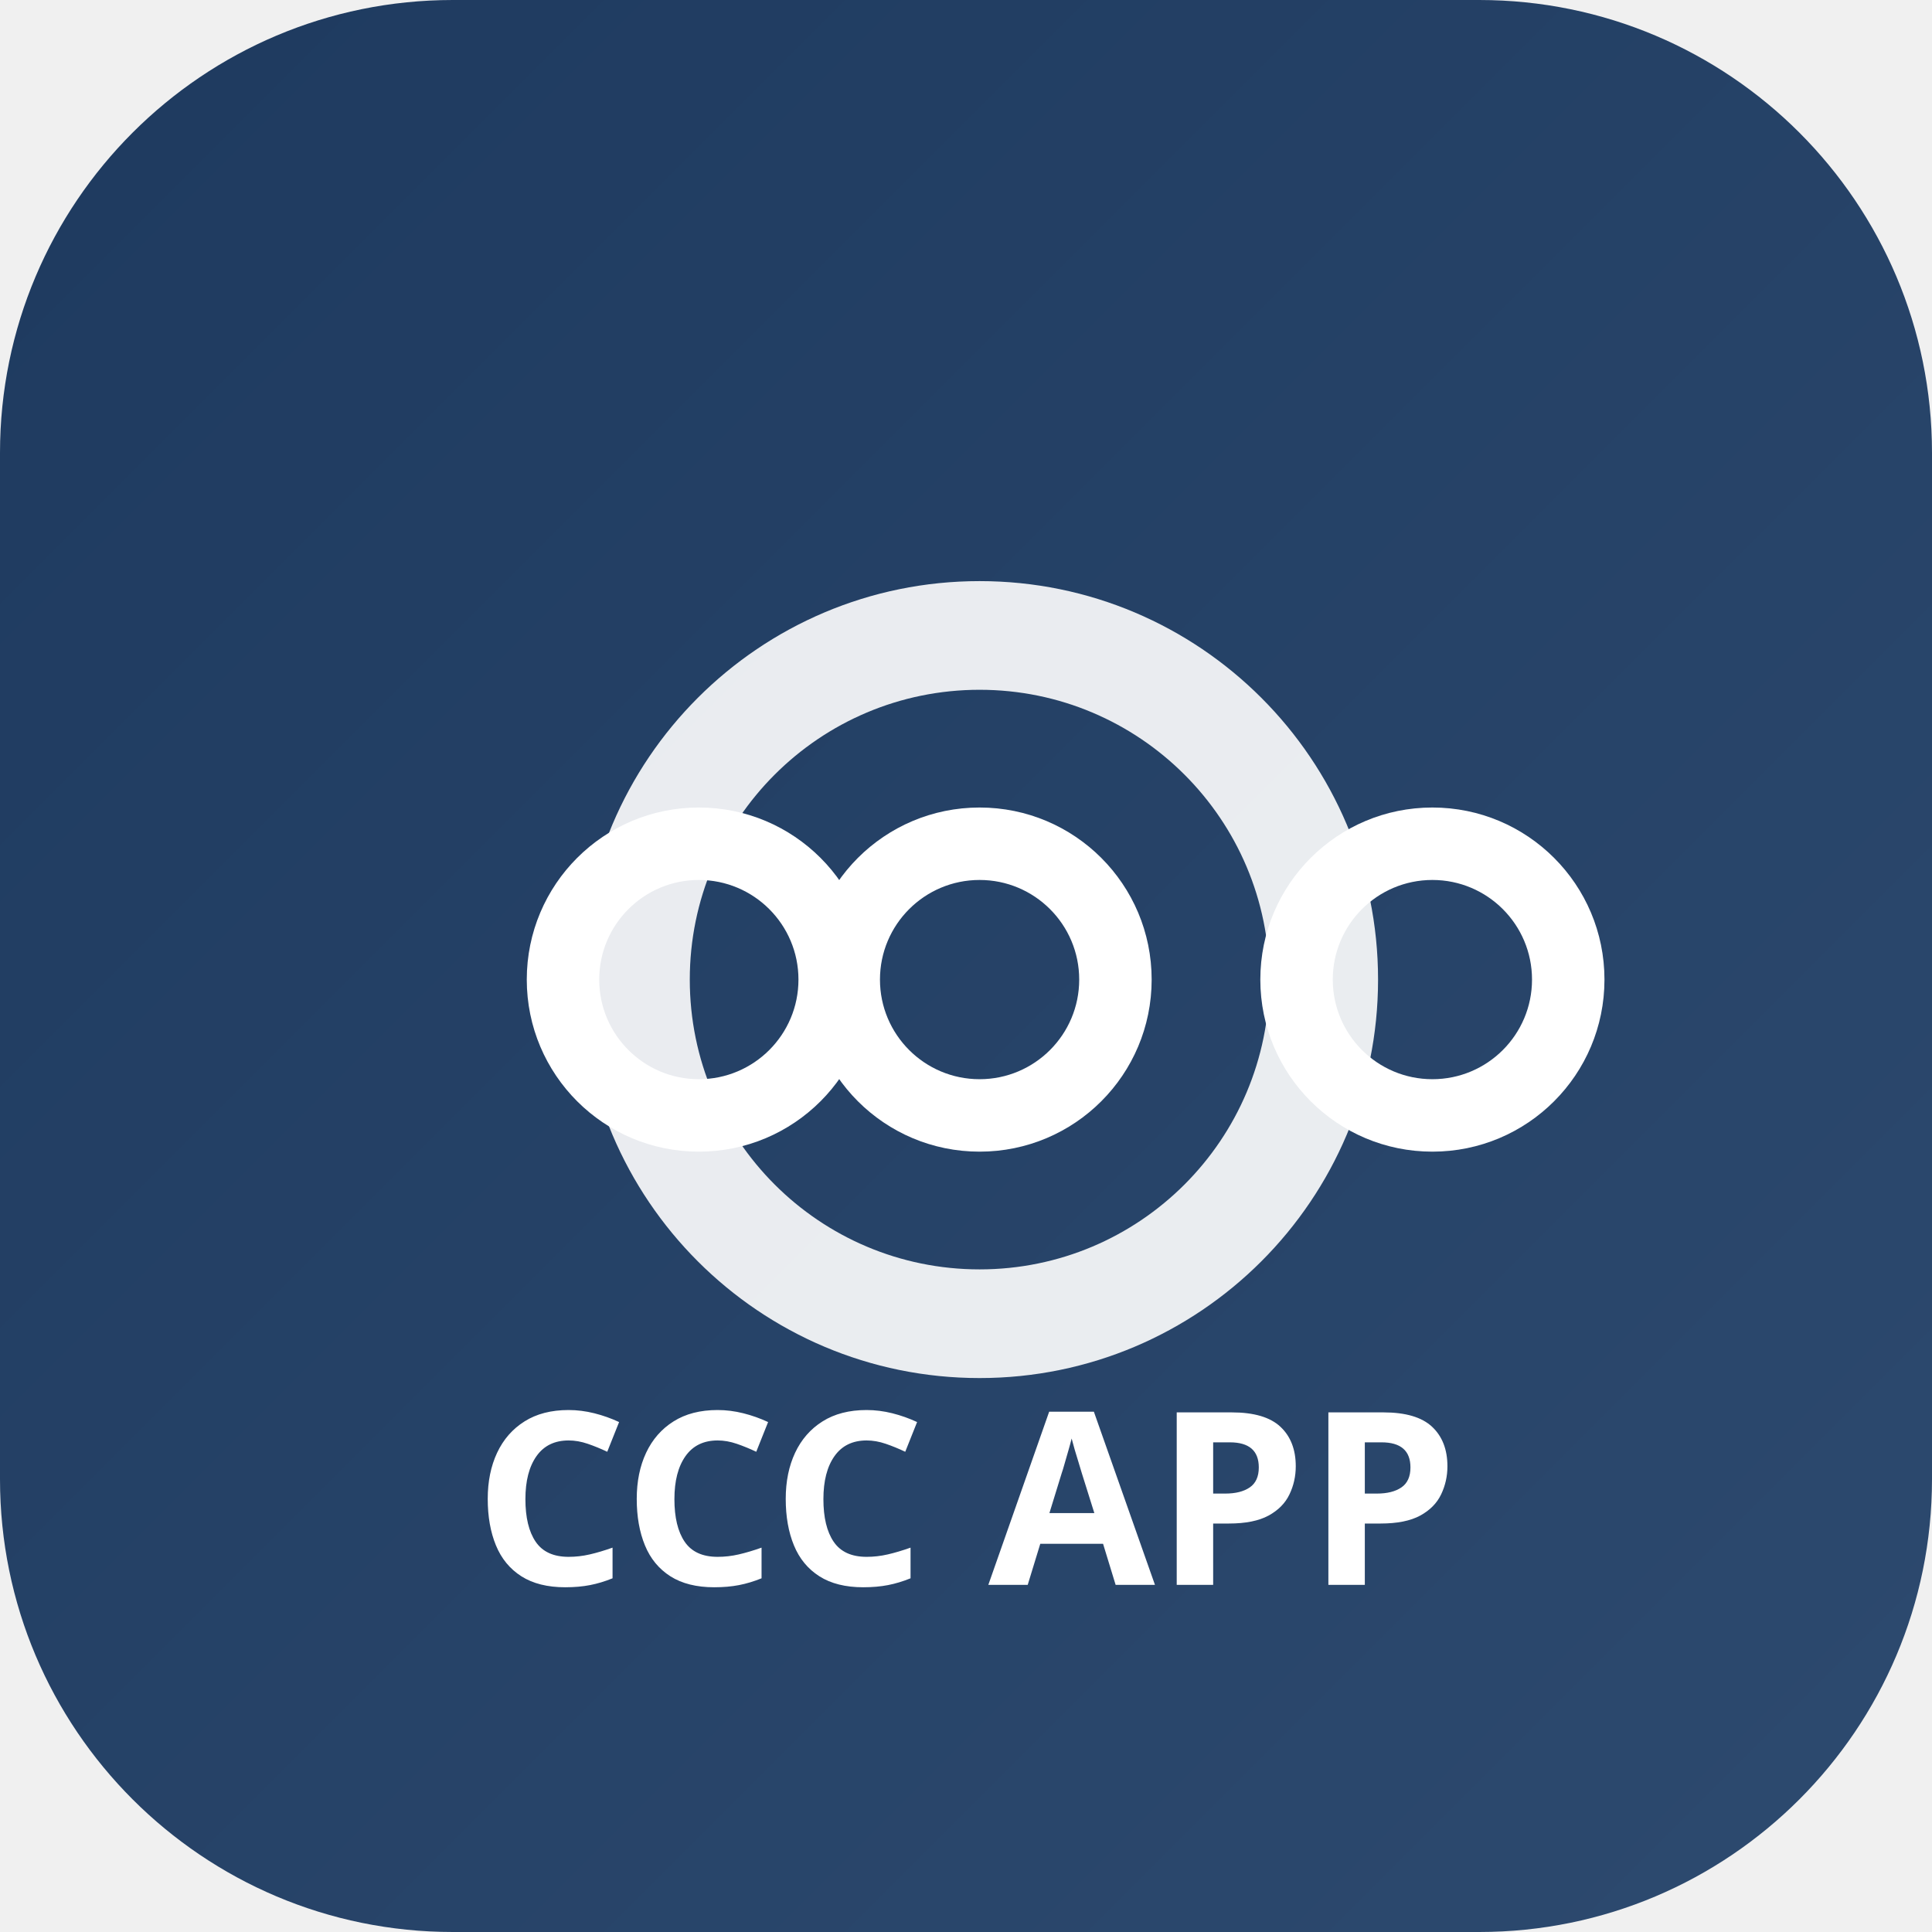
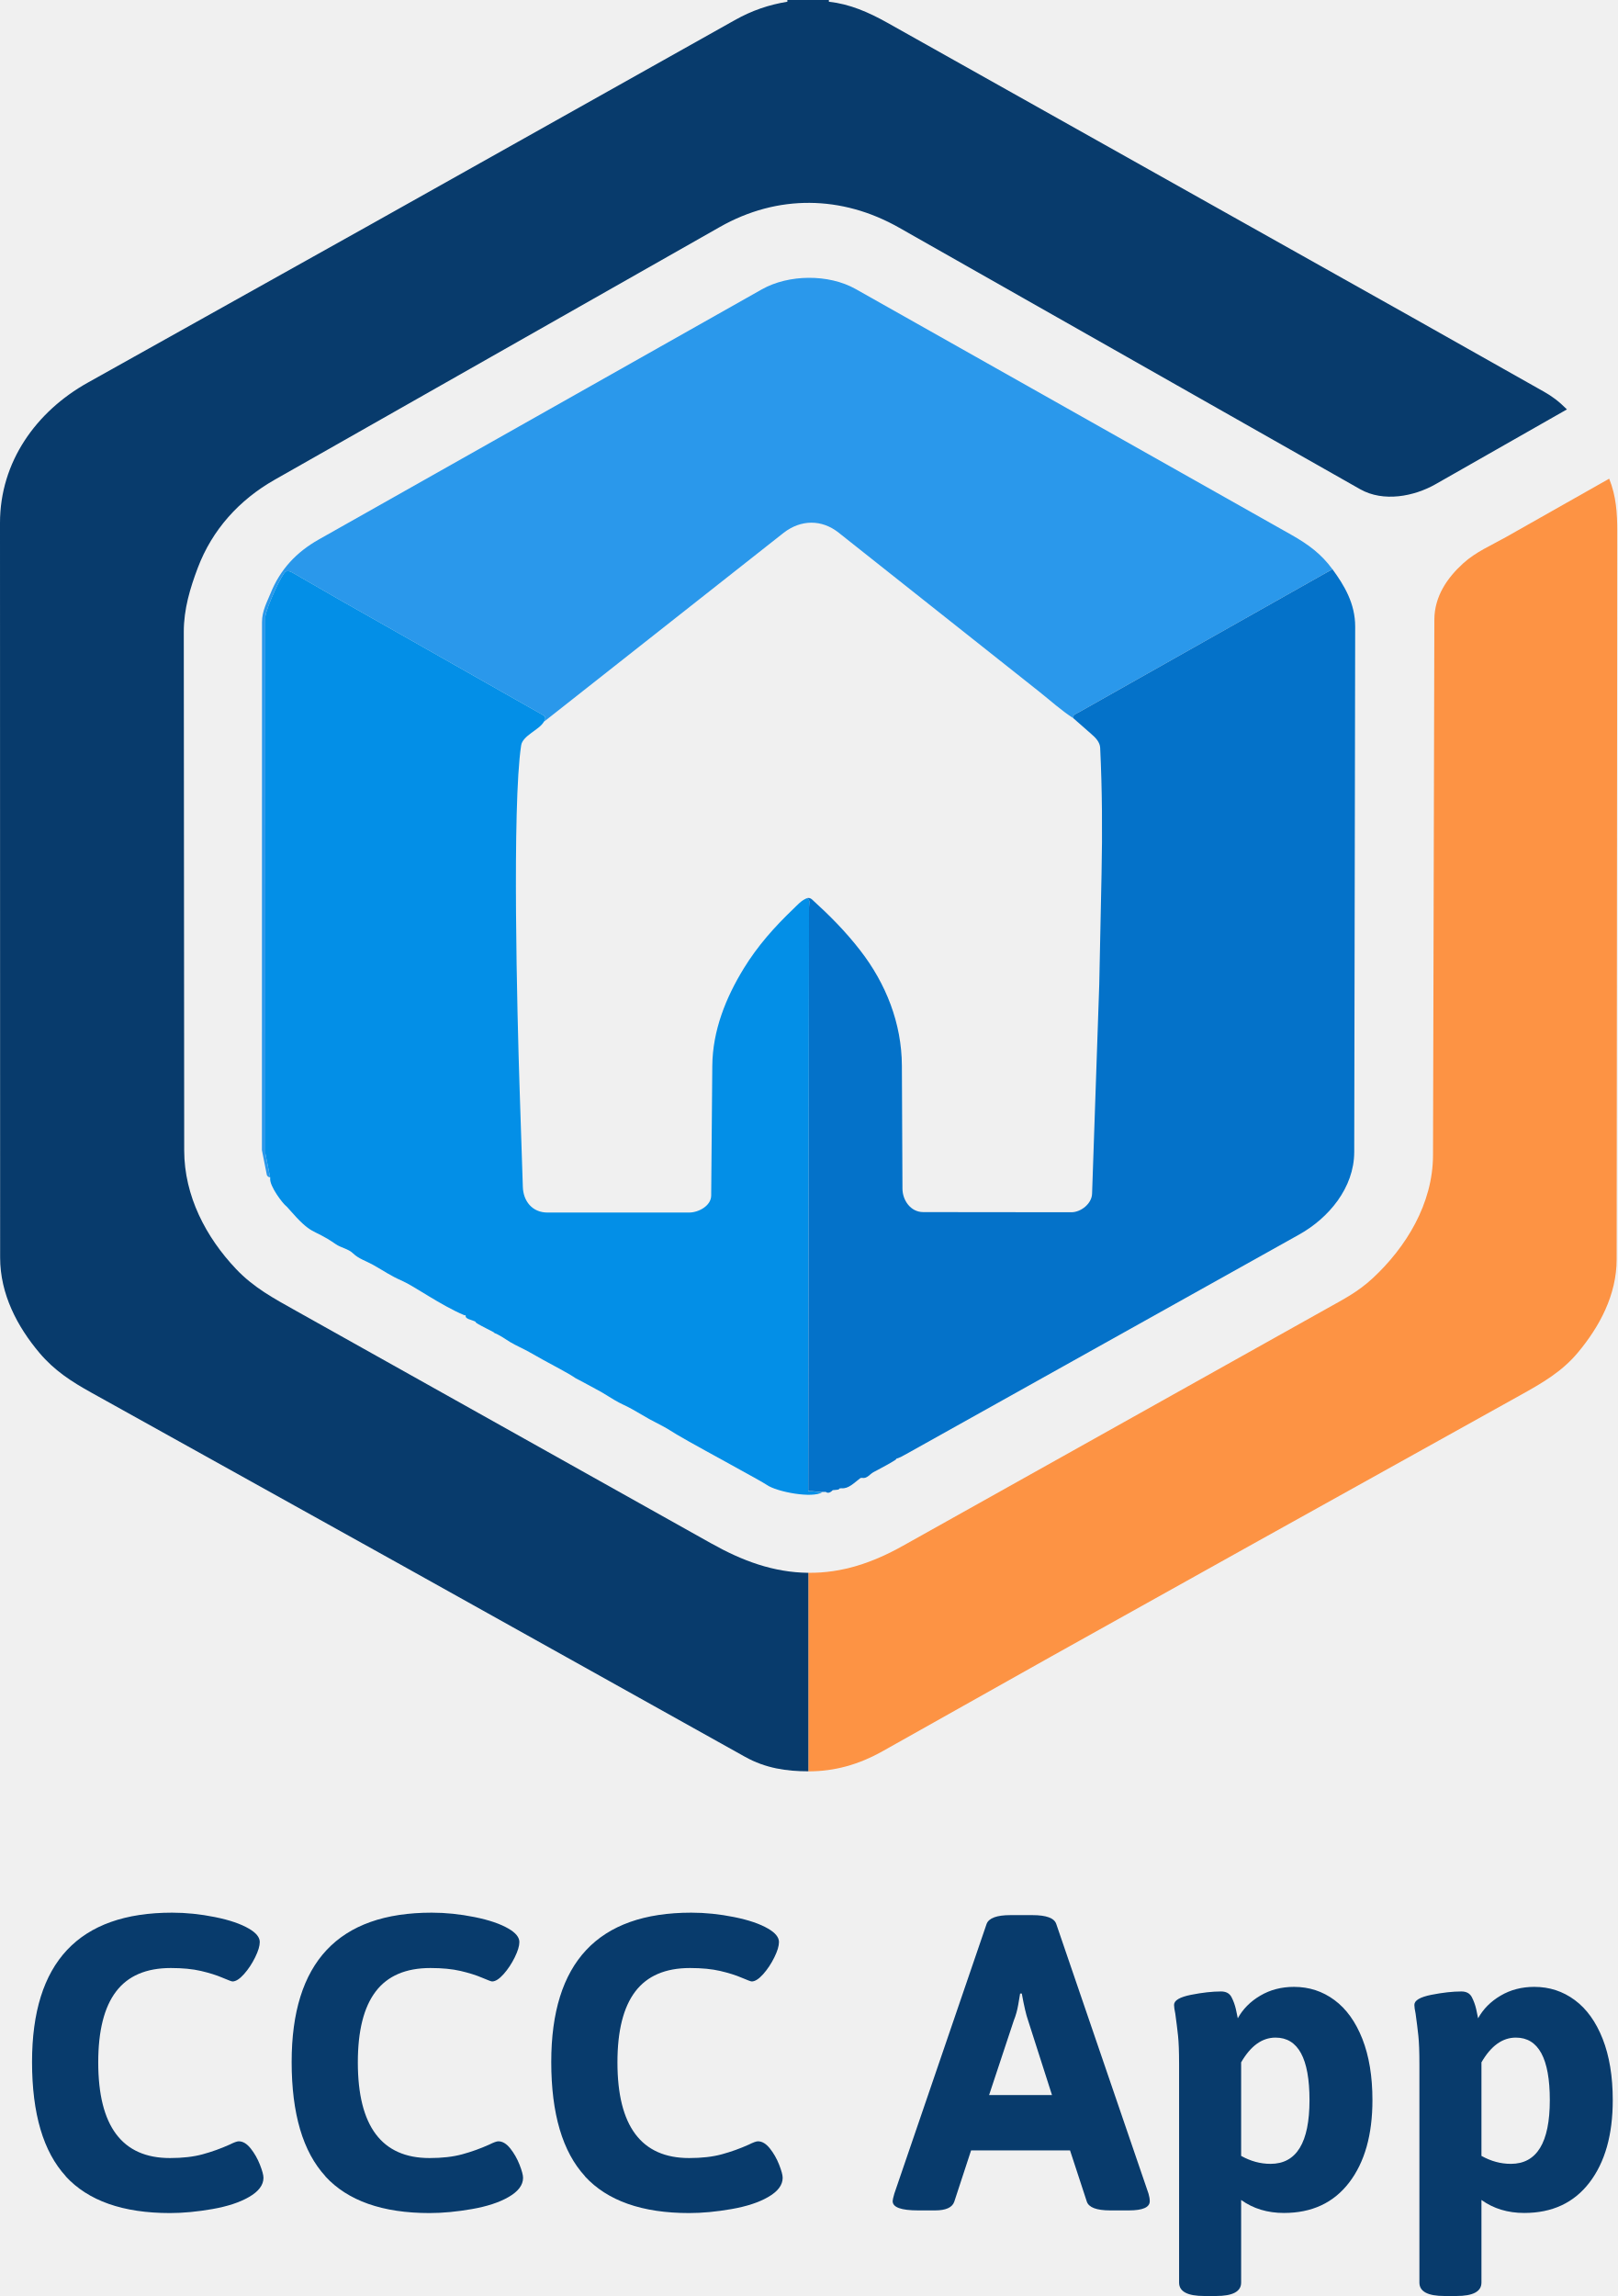
- <svg xmlns="http://www.w3.org/2000/svg" width="512" height="512" viewBox="0 0 512 512" fill="none">
+ <svg xmlns="http://www.w3.org/2000/svg" id="CCC_App_Logo" data-name="CCC App Logo" viewBox="0 0 507.19 720">
  <defs>
-     <linearGradient id="blueGradient" x1="0" y1="0" x2="512" y2="512" gradientUnits="userSpaceOnUse">
-       <stop stop-color="#1e3a5f" />
-       <stop offset="1" stop-color="#2d4a6f" />
-     </linearGradient>
+     <style>
+       .cls-1 {
+         fill: #2a98eb;
+       }
+ 
+       .cls-2 {
+         fill: #0472c9;
+       }
+ 
+       .cls-3 {
+         fill: #fd9344;
+       }
+ 
+       .cls-4 {
+         fill: #083b6c;
+       }
+ 
+       .cls-5 {
+         fill: #038fe7;
+       }
+     </style>
  </defs>
-   <rect width="512" height="512" rx="120" fill="url(#blueGradient)" />
-   <g transform="translate(106, 106) scale(0.6)">
-     <path d="M256,80c-97.2,0-176,78.8-176,176s78.8,176,176,176s176-78.8,176-176S353.2,80,256,80z M256,384c-70.7,0-128-57.3-128-128 s57.3-128,128-128s128,57.3,128,128S326.7,384,256,384z" fill="#ffffff" opacity="0.9" />
-     <path d="M180,256c0-42,34-76,76-76s76,34,76,76s-34,76-76,76S180,298,180,256z M256,212c-24.3,0-44,19.7-44,44s19.7,44,44,44 s44-19.7,44-44S280.3,212,256,212z" fill="#ffffff" />
-     <path d="M380,256c0-42,34-76,76-76s76,34,76,76s-34,76-76,76S380,298,380,256z M456,212c-24.3,0-44,19.7-44,44s19.7,44,44,44 s44-19.7,44-44S480.3,212,456,212z" fill="#ffffff" />
-     <path d="M56,256c0-42,34-76,76-76s76,34,76,76s-34,76-76,76S56,298,56,256z M132,212c-24.3,0-44,19.7-44,44s19.7,44,44,44 s44-19.7,44-44S156.3,212,132,212z" fill="#ffffff" />
+   <g id="Outside_Layer" data-name="Outside Layer">
+     <path class="cls-3" d="M253.52,555.45v-62.24c10.59.12,20.16-3.15,29.62-8.44l133.12-74.48c5.32-2.98,9.61-5.15,14.25-9.44,10.46-9.7,18.89-23.36,18.93-38.6l.42-167.92c.02-7.25,3.97-13.07,9.05-17.68,3.98-3.61,8.76-5.6,13.49-8.27l32.29-18.27c2.2,5.48,2.53,10.73,2.53,16.62l-.19,228.19c0,11.17-5.39,21.13-12.14,29.21-5.04,6.03-11.16,9.54-17.95,13.32l-82.2,45.72-65.13,36.33-52.78,29.65c-7.51,4.22-15.08,6.33-23.29,6.33Z" />
+     <path class="cls-4" d="M484,122.7l-41.04-23.15L278.37,7.17c-5.99-3.36-11.85-5.9-18.41-6.63v-.54h-13.02v.54c-5.78.95-11.06,2.72-16.52,5.79l-113.26,63.56L27.5,120.01C11.36,129.03,0,144.82,0,163.98l.04,230.37c0,11.5,5.4,21.69,12.36,29.93,4.64,5.49,9.95,8.93,16.21,12.41l97.89,54.43,107.17,59.8c6.48,3.62,13.08,4.54,19.85,4.54v-62.24c-11.03-.13-20.72-3.77-30.46-9.23l-130.26-72.95c-6.94-3.89-13.22-7.24-18.78-13.11-9.41-9.94-16.24-22.87-16.25-37.19l-.13-162.61c0-7.14,1.98-13.68,4.39-20.06,4.52-11.95,12.99-21.31,24.12-27.63l139.62-79.26c18.09-10.27,38.26-9.97,56.21.21l144.6,82.02c7.31,4.15,16.94,2.26,23.66-1.57l41.2-23.46c-2.64-2.63-4.68-4.13-7.43-5.68Z" />
  </g>
-   <text x="256" y="420" font-family="sans-serif" font-size="64" font-weight="700" fill="#ffffff" text-anchor="middle">CCC APP</text>
+   <g id="Center_Icon" data-name="Center Icon">
+     <path class="cls-1" d="M417.9,178.49l-66.17,37.33-13.34,7.53c-.88.5-1.94.72-1.79,1.85-3.77-2.42-6.99-5.38-10.77-8.38l-62.8-49.78c-5.32-4.22-11.83-4.13-17.2,0l-75.26,59.31c.18-.3.41-.64.45-.94.06-.42-.12-.82-.73-1.17l-64.23-36.41-14.22-8.19c-.76-.44-1.44-.69-2.18-.42-1.13.41-6.09,11.13-6.45,14.19l.02,168.34,1.47,7.34c-.16.29-.93-.22-1.02-.68l-1.54-7.75.03-165.6c0-3.47,1.55-6.19,2.67-8.97,3.03-7.53,8.11-12.94,15.14-16.91l138.94-78.43c8.43-4.76,20.99-4.88,29.45-.11l136.52,77c5.53,3.12,9.54,6.12,12.99,10.85Z" />
+     <path class="cls-5" d="M253.51,467.6l.23-183.08c0-1.44.56-2.21-.73-2.83-1.8.76-2.86,2.06-4.17,3.31-5.95,5.69-11.2,11.57-15.56,18.67-5.67,9.24-9.78,19.53-9.88,30.55l-.35,40.71c-.03,3.2-3.96,5.31-6.91,5.31h-44.43c-4.8,0-7.59-3.61-7.73-8.02l-1.02-31.03c-.74-22.53-2.41-88.41.49-107.45.47-3.1,5.7-4.84,7.12-7.4.18-.3.41-.64.45-.94.06-.42-.12-.82-.73-1.17l-64.23-36.41-14.22-8.19c-.76-.44-1.44-.69-2.18-.42-1.13.41-6.09,11.13-6.45,14.19l.02,168.34,1.47,7.34c.03.14.06.31.04.46-.23,2.43,3.91,7.84,5.01,8.68.18.13.34.33.49.5,8.09,9.32,7.22,6.02,15.12,11.47,1.59,1.1,3.84,1.4,5.35,2.84,1.85,1.77,4.09,2.38,6.27,3.6,3.61,2.02,5.37,3.38,9.11,5.01,3.81,1.66,12.07,7.65,19.51,10.79.13.05.32.02.46.02-.28,1.23,1.69,1.29,3.19,2.08-1.22.07,8.1,4.25,5.39,3.34,2.11.72,3.47,1.85,5.28,2.94,1.95,1.17,4.1,2.07,6.02,3.15l4.54,2.55c3.36,1.88,7.52,3.95,10.1,5.71-.24-.16,7.46,3.97,8.04,4.32l4.04,2.46c1.92,1.17,3.84,1.89,5.77,3l5.16,2.98,4.61,2.43c1.38.73,2.71,1.66,4.04,2.43l3.77,2.17c3.62,2.08,23.15,12.67,24.46,13.62,3.04,2.19,14.47,4.37,17.45,2.27-1.45.02-2.96-.32-4.42-.25Z" />
+     <path class="cls-2" d="M417.9,178.49l-66.17,37.33-13.34,7.53c-.88.5-1.94.72-1.79,1.85l5.78,5.08c1.19,1.01,2.59,2.45,2.67,4.23.63,13.25.71,26.16.43,39.48l-.72,34.75-2.25,65.61c-.11,3.13-3.51,5.8-6.5,5.8l-46.45-.05c-4.01,0-6.5-3.77-6.52-7.34l-.18-38.56c-.06-13.34-5.01-25.78-13.07-36.17-4.61-5.95-9.59-10.95-15.12-15.98-.52-.48-1.2-.56-1.67-.36,1.29.62.73,1.39.73,2.83l-.23,183.08c1.46-.06,2.96.27,4.42.25h1.09c.7.61,1.62.05,2.17-.55l1.09-.1c.41-.04.88-.05,1.09-.46.17.03.37-.06.54-.04,2.22.23,3.92-1.66,5.97-3.2.13-.06.4-.08.54-.05,1.53.3,2.34-1.17,3.62-1.84-.12.06,8.85-4.61,6.81-4.1,1.21-.3,2.13-.83,3.5-1.6l123.15-68.79c9.16-5.12,17.22-14.58,17.24-25.87l.3-164.73c.01-7.31-3.45-12.99-7.14-18.03Z" />
+   </g>
+   <g>
+     <path class="cls-4" d="M20.64,682.45c-7.06-7.67-10.59-19.62-10.59-35.84,0-31.22,14.64-46.82,43.93-46.82,4.38,0,8.86.46,13.42,1.38,4.56.92,8.11,2.13,10.65,3.62,2.28,1.32,3.42,2.72,3.42,4.21,0,1.23-.48,2.83-1.45,4.8-.97,1.97-2.13,3.73-3.49,5.26-1.36,1.53-2.57,2.3-3.62,2.3-.26,0-1.32-.4-3.16-1.18-1.84-.79-4.08-1.49-6.71-2.11-2.63-.61-5.79-.92-9.47-.92-7.72,0-13.44,2.46-17.17,7.37-3.73,4.91-5.59,12.32-5.59,22.23,0,19.99,7.5,29.99,22.49,29.99,3.95,0,7.37-.39,10.26-1.18,2.89-.79,5.7-1.8,8.42-3.02,1.4-.7,2.37-1.05,2.89-1.05,1.32,0,2.56.75,3.75,2.24,1.18,1.49,2.15,3.18,2.89,5.06.74,1.89,1.12,3.27,1.12,4.15,0,2.28-1.53,4.3-4.6,6.05-2.89,1.67-6.71,2.92-11.44,3.75-4.74.83-9.16,1.25-13.29,1.25-14.73,0-25.63-3.84-32.69-11.51Z" />
+     <path class="cls-4" d="M102.06,682.45c-7.06-7.67-10.59-19.62-10.59-35.84,0-31.22,14.64-46.82,43.93-46.82,4.38,0,8.86.46,13.42,1.38,4.56.92,8.11,2.13,10.65,3.62,2.28,1.32,3.42,2.72,3.42,4.21,0,1.23-.48,2.83-1.45,4.8-.97,1.97-2.13,3.73-3.49,5.26-1.36,1.53-2.57,2.3-3.62,2.3-.26,0-1.32-.4-3.16-1.18-1.84-.79-4.08-1.49-6.71-2.11-2.63-.61-5.79-.92-9.47-.92-7.72,0-13.44,2.46-17.17,7.37-3.73,4.91-5.59,12.32-5.59,22.23,0,19.99,7.5,29.99,22.49,29.99,3.95,0,7.37-.39,10.26-1.18,2.89-.79,5.7-1.8,8.42-3.02,1.4-.7,2.37-1.05,2.89-1.05,1.32,0,2.56.75,3.75,2.24,1.18,1.49,2.15,3.18,2.89,5.06.74,1.89,1.12,3.27,1.12,4.15,0,2.28-1.53,4.3-4.6,6.05-2.89,1.67-6.71,2.92-11.44,3.75-4.74.83-9.16,1.25-13.29,1.25-14.73,0-25.63-3.84-32.69-11.51Z" />
+     <path class="cls-4" d="M183.48,682.45c-7.06-7.67-10.59-19.62-10.59-35.84,0-31.22,14.64-46.82,43.93-46.82,4.38,0,8.86.46,13.42,1.38,4.56.92,8.11,2.13,10.65,3.62,2.28,1.32,3.42,2.72,3.42,4.21,0,1.23-.48,2.83-1.45,4.8-.97,1.97-2.13,3.73-3.49,5.26-1.36,1.53-2.57,2.3-3.62,2.3-.26,0-1.32-.4-3.16-1.18-1.84-.79-4.08-1.49-6.71-2.11-2.63-.61-5.79-.92-9.47-.92-7.72,0-13.44,2.46-17.17,7.37-3.73,4.91-5.59,12.32-5.59,22.23,0,19.99,7.5,29.99,22.49,29.99,3.95,0,7.37-.39,10.26-1.18,2.89-.79,5.7-1.8,8.42-3.02,1.4-.7,2.37-1.05,2.89-1.05,1.32,0,2.56.75,3.75,2.24,1.18,1.49,2.15,3.18,2.89,5.06.74,1.89,1.12,3.27,1.12,4.15,0,2.28-1.53,4.3-4.6,6.05-2.89,1.67-6.71,2.92-11.44,3.75-4.74.83-9.16,1.25-13.29,1.25-14.73,0-25.63-3.84-32.69-11.51Z" />
+     <path class="cls-4" d="M279.96,690.27c0-.35.17-1.14.53-2.37l28.94-84.58c.7-1.84,3.2-2.76,7.5-2.76h6.84c4.38,0,6.88.92,7.5,2.76l28.94,84.58c.26.88.39,1.67.39,2.37,0,1.93-2.19,2.89-6.58,2.89h-5.79c-4.3,0-6.75-.92-7.37-2.76l-5.26-16.05h-31.04l-5.26,16.05c-.61,1.84-2.63,2.76-6.05,2.76h-5.26c-5.35,0-8.02-.96-8.02-2.89ZM329.94,656.99l-7.5-23.41c-.62-1.75-1.27-4.56-1.97-8.42h-.53c-.09.53-.29,1.69-.59,3.49-.31,1.8-.77,3.44-1.38,4.93l-7.76,23.41h19.73Z" />
+     <path class="cls-4" d="M369.8,715.79v-68.53c0-3.86-.11-6.82-.33-8.88-.22-2.06-.51-4.36-.86-6.91-.26-1.23-.39-2.15-.39-2.76,0-1.4,1.78-2.45,5.33-3.16,3.55-.7,6.69-1.05,9.4-1.05,1.58,0,2.67.59,3.29,1.78s1.07,2.46,1.38,3.81c.31,1.36.5,2.3.59,2.83,1.58-2.89,3.92-5.26,7.04-7.1,3.11-1.84,6.64-2.76,10.59-2.76,4.73,0,8.96,1.38,12.69,4.14,3.73,2.76,6.64,6.82,8.75,12.17,2.1,5.35,3.16,11.75,3.16,19.2,0,10.88-2.43,19.49-7.3,25.85-4.87,6.36-11.69,9.54-20.46,9.54-5.17,0-9.65-1.36-13.42-4.08v25.91c0,2.81-2.63,4.21-7.89,4.21h-3.68c-5.26,0-7.89-1.4-7.89-4.21ZM410.7,658.57c0-13.06-3.55-19.6-10.65-19.6-4.21,0-7.8,2.59-10.79,7.76v29.33c2.98,1.67,6.05,2.5,9.21,2.5,8.16,0,12.23-6.66,12.23-19.99Z" />
+     <path class="cls-4" d="M445.17,715.79v-68.53c0-3.86-.11-6.82-.33-8.88-.22-2.06-.51-4.36-.86-6.91-.26-1.23-.39-2.15-.39-2.76,0-1.4,1.78-2.45,5.33-3.16,3.55-.7,6.69-1.05,9.4-1.05,1.58,0,2.67.59,3.29,1.78s1.07,2.46,1.38,3.81c.31,1.36.5,2.3.59,2.83,1.58-2.89,3.92-5.26,7.04-7.1,3.11-1.84,6.64-2.76,10.59-2.76,4.73,0,8.96,1.38,12.69,4.14,3.73,2.76,6.64,6.82,8.75,12.17,2.1,5.35,3.16,11.75,3.16,19.2,0,10.88-2.43,19.49-7.3,25.85-4.87,6.36-11.69,9.54-20.46,9.54-5.17,0-9.65-1.36-13.42-4.08v25.91c0,2.81-2.63,4.21-7.89,4.21h-3.68c-5.26,0-7.89-1.4-7.89-4.21ZM486.07,658.57c0-13.06-3.55-19.6-10.65-19.6-4.21,0-7.8,2.59-10.79,7.76v29.33c2.98,1.67,6.05,2.5,9.21,2.5,8.16,0,12.23-6.66,12.23-19.99Z" />
+   </g>
</svg>
